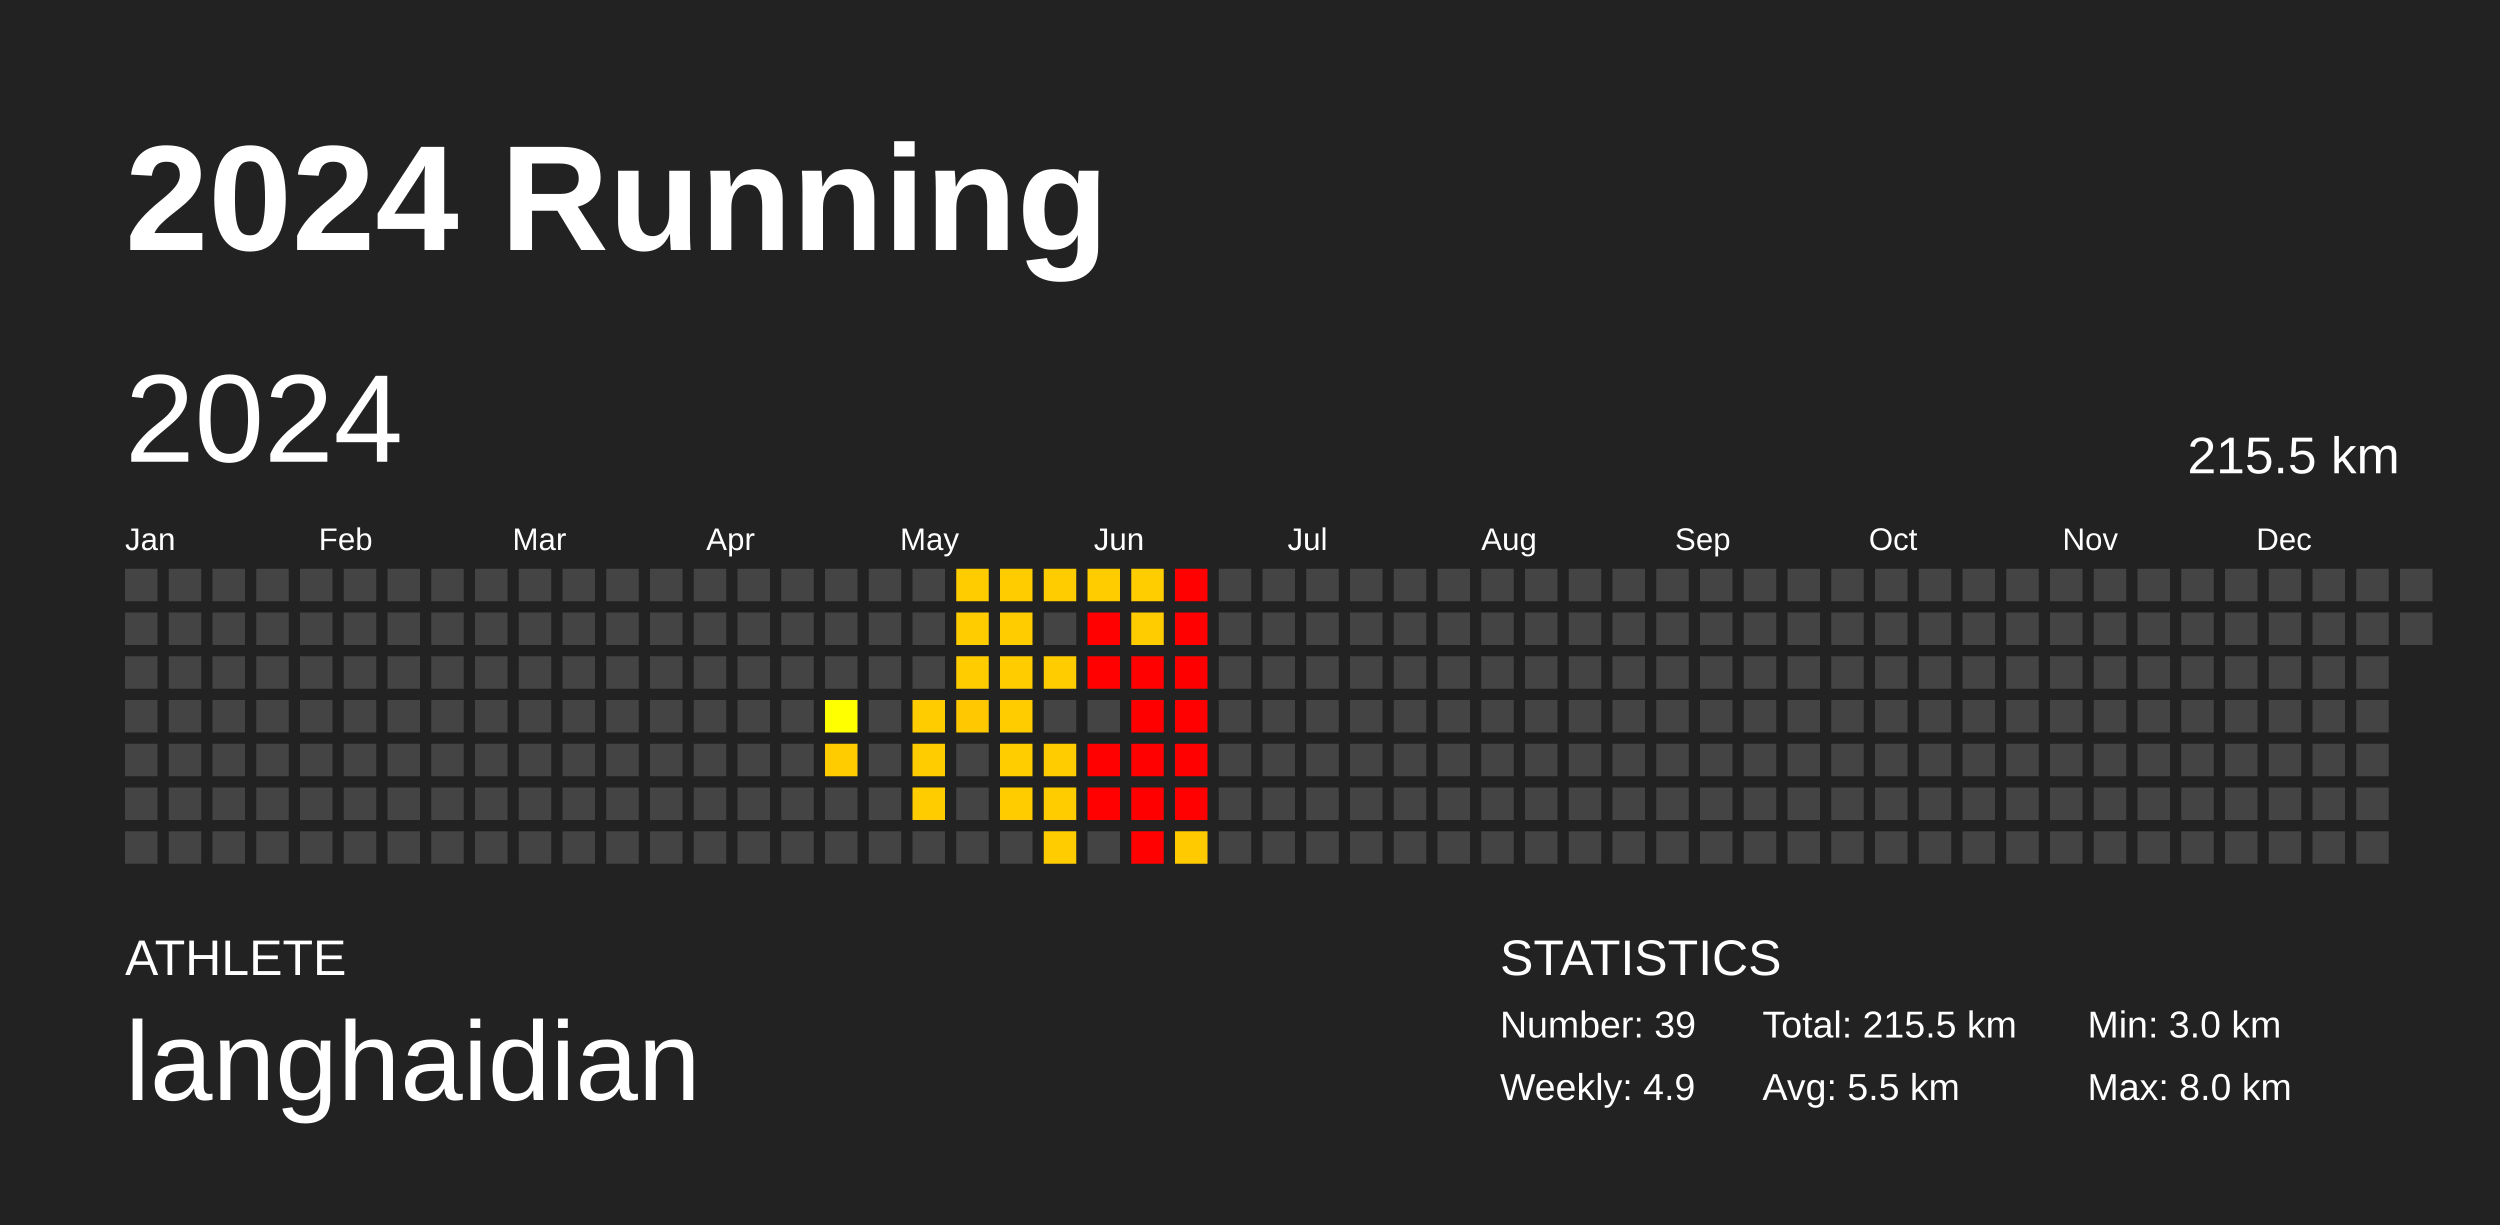
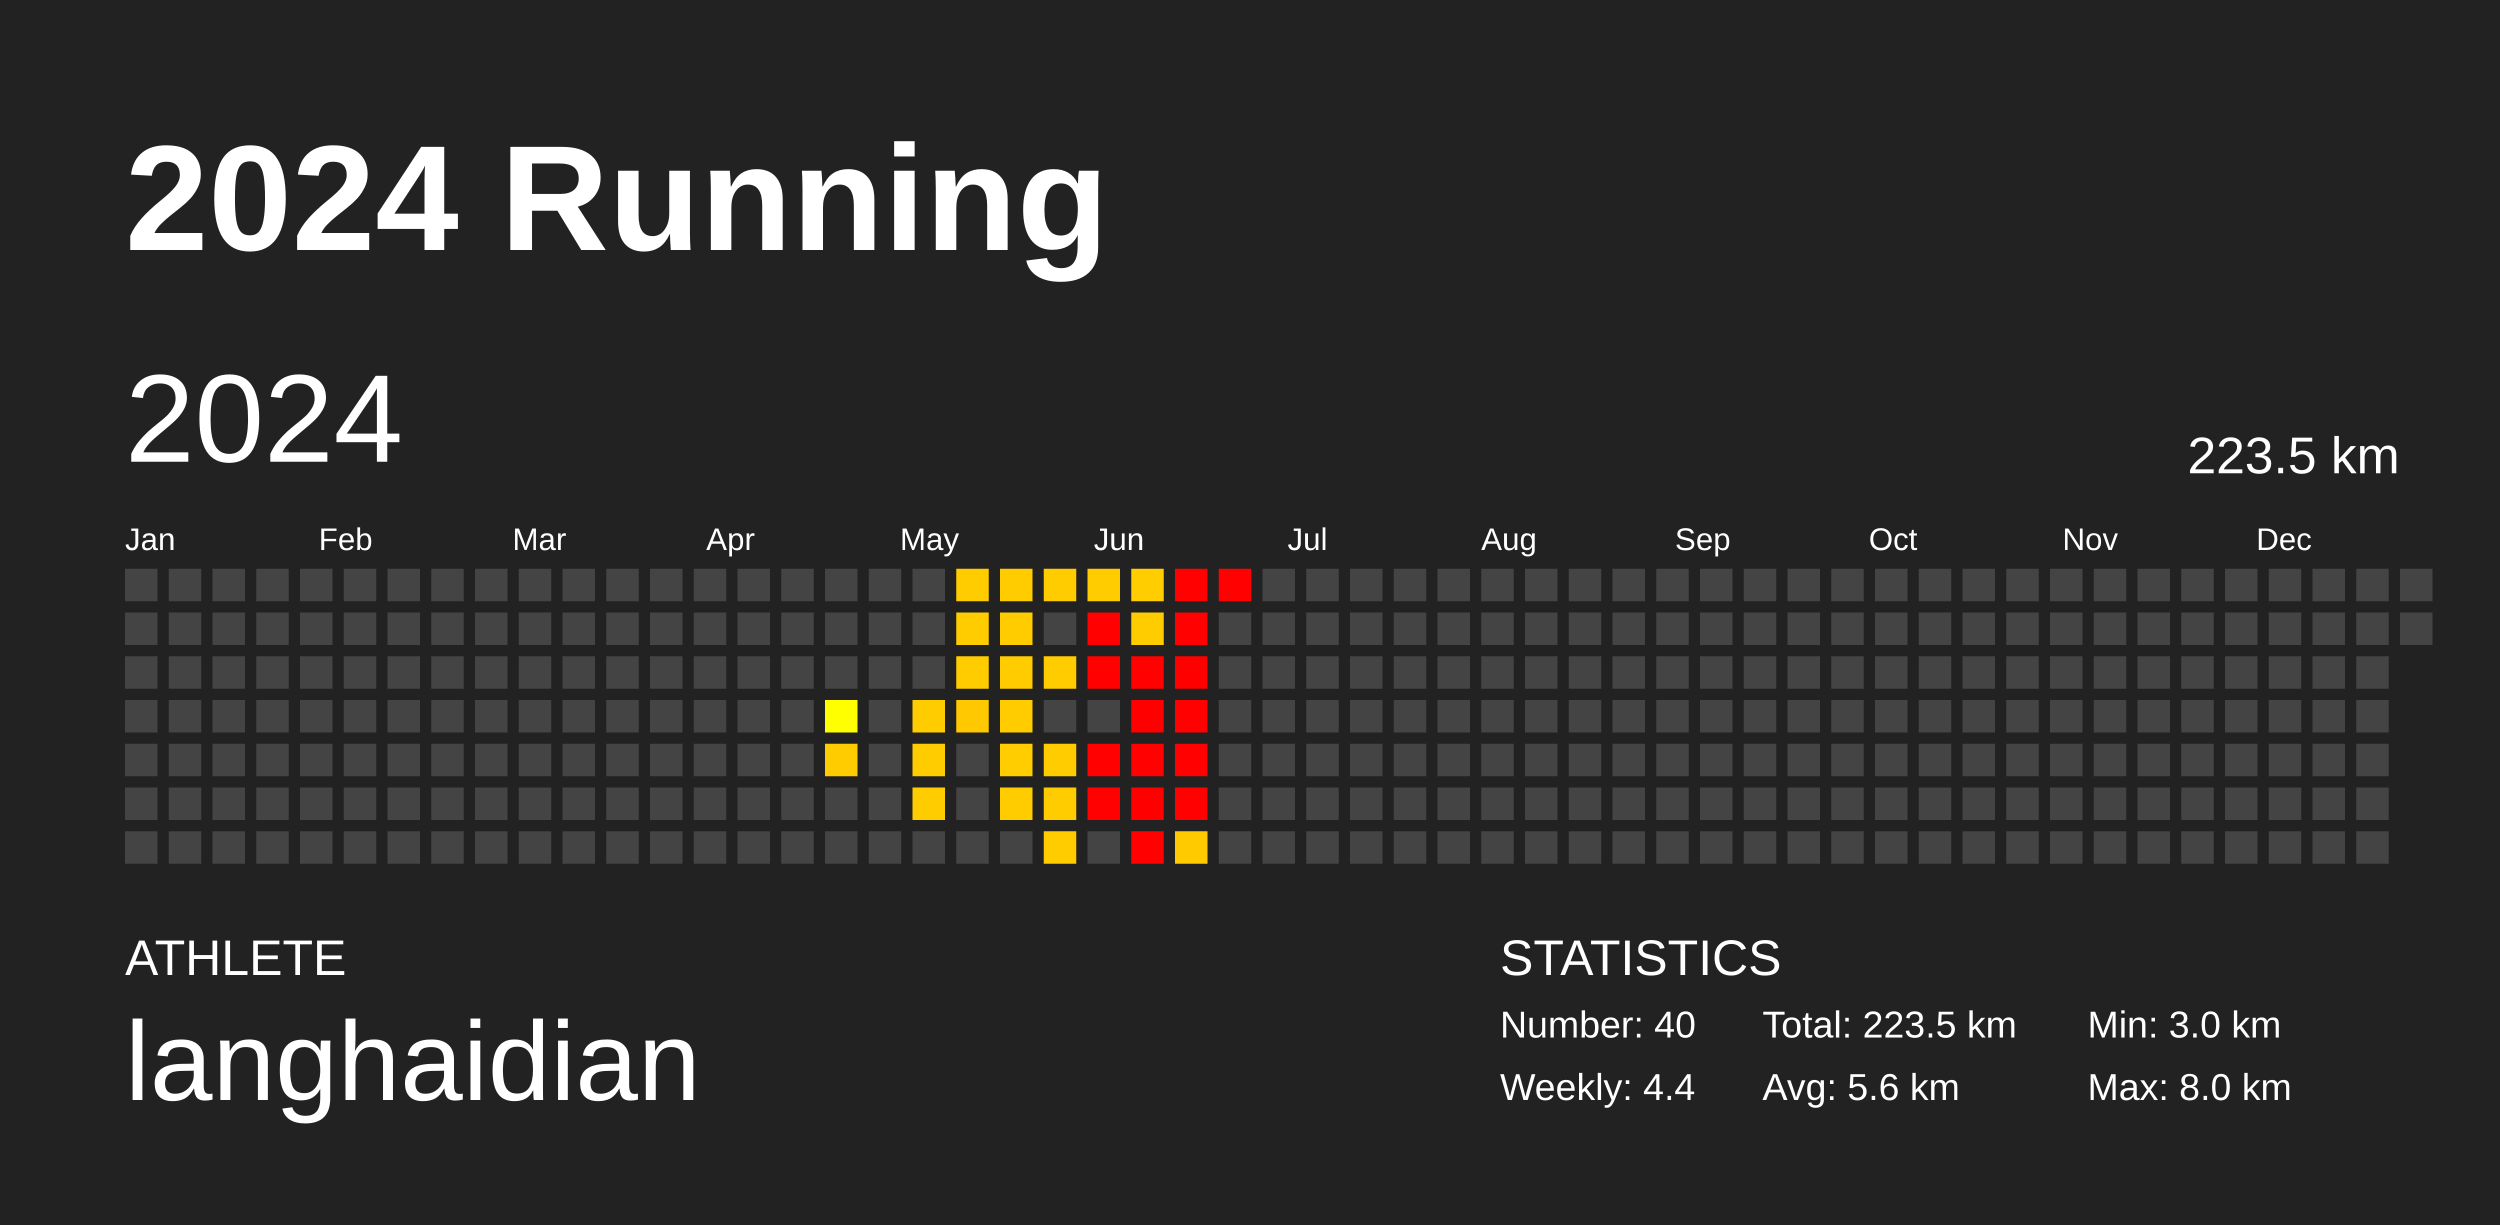
<svg xmlns="http://www.w3.org/2000/svg" baseProfile="full" height="98mm" version="1.1" viewBox="0,0,200,98" width="200mm">
  <defs />
  <rect fill="#222222" height="98" width="200" x="0" y="0" />
  <text fill="#FFFFFF" style="font-size:12px; font-family:Arial; font-weight:bold;" x="10" y="20">2024 Running</text>
  <text fill="#FFFFFF" style="font-size:4px; font-family:Arial" x="10" y="78">ATHLETE</text>
  <text fill="#FFFFFF" style="font-size:9px; font-family:Arial" x="10" y="88">langhaidian</text>
  <text fill="#FFFFFF" style="font-size:4px; font-family:Arial" x="120" y="78">STATISTICS</text>
-   <text fill="#FFFFFF" style="font-size:3px; font-family:Arial" x="120" y="83">Number: 39</text>
-   <text fill="#FFFFFF" style="font-size:3px; font-family:Arial" x="120" y="88">Weekly: 4.9</text>
-   <text fill="#FFFFFF" style="font-size:3px; font-family:Arial" x="141" y="83">Total: 215.5 km</text>
-   <text fill="#FFFFFF" style="font-size:3px; font-family:Arial" x="141" y="88">Avg: 5.5 km</text>
+   <text fill="#FFFFFF" style="font-size:3px; font-family:Arial" x="120" y="83">Number: 40</text>
+   <text fill="#FFFFFF" style="font-size:3px; font-family:Arial" x="120" y="88">Weekly: 4.4</text>
+   <text fill="#FFFFFF" style="font-size:3px; font-family:Arial" x="141" y="83">Total: 223.5 km</text>
+   <text fill="#FFFFFF" style="font-size:3px; font-family:Arial" x="141" y="88">Avg: 5.6 km</text>
  <text fill="#FFFFFF" style="font-size:3px; font-family:Arial" x="167" y="83">Min: 3.0 km</text>
  <text fill="#FFFFFF" style="font-size:3px; font-family:Arial" x="167" y="88">Max: 8.0 km</text>
  <text dominant-baseline="hanging" fill="#FFFFFF" style="font-size:10.0px; font-family:Arial;" x="10" y="30">2024</text>
-   <text dominant-baseline="hanging" fill="#FFFFFF" style="font-size:4.125px; font-family:Arial;" x="175" y="35">215.5 km</text>
+   <text dominant-baseline="hanging" fill="#FFFFFF" style="font-size:4.125px; font-family:Arial;" x="175" y="35">223.5 km</text>
  <text fill="#FFFFFF" style="font-size:2.5px; font-family:Arial" x="10.0" y="44">Jan</text>
  <text fill="#FFFFFF" style="font-size:2.5px; font-family:Arial" x="25.5" y="44">Feb</text>
  <text fill="#FFFFFF" style="font-size:2.5px; font-family:Arial" x="41.0" y="44">Mar</text>
  <text fill="#FFFFFF" style="font-size:2.5px; font-family:Arial" x="56.5" y="44">Apr</text>
  <text fill="#FFFFFF" style="font-size:2.5px; font-family:Arial" x="72.0" y="44">May</text>
  <text fill="#FFFFFF" style="font-size:2.5px; font-family:Arial" x="87.5" y="44">Jun</text>
  <text fill="#FFFFFF" style="font-size:2.5px; font-family:Arial" x="103.0" y="44">Jul</text>
  <text fill="#FFFFFF" style="font-size:2.5px; font-family:Arial" x="118.5" y="44">Aug</text>
  <text fill="#FFFFFF" style="font-size:2.5px; font-family:Arial" x="134.0" y="44">Sep</text>
  <text fill="#FFFFFF" style="font-size:2.5px; font-family:Arial" x="149.5" y="44">Oct</text>
  <text fill="#FFFFFF" style="font-size:2.5px; font-family:Arial" x="165.0" y="44">Nov</text>
  <text fill="#FFFFFF" style="font-size:2.5px; font-family:Arial" x="180.5" y="44">Dec</text>
  <rect fill="#444444" height="2.6" width="2.6" x="10.0" y="45.5" />
  <rect fill="#444444" height="2.6" width="2.6" x="10.0" y="49.0" />
  <rect fill="#444444" height="2.6" width="2.6" x="10.0" y="52.5" />
  <rect fill="#444444" height="2.6" width="2.6" x="10.0" y="56.0" />
  <rect fill="#444444" height="2.6" width="2.6" x="10.0" y="59.5" />
  <rect fill="#444444" height="2.6" width="2.6" x="10.0" y="63.0" />
  <rect fill="#444444" height="2.6" width="2.6" x="10.0" y="66.5" />
  <rect fill="#444444" height="2.6" width="2.6" x="13.5" y="45.5" />
  <rect fill="#444444" height="2.6" width="2.6" x="13.5" y="49.0" />
  <rect fill="#444444" height="2.6" width="2.6" x="13.5" y="52.5" />
  <rect fill="#444444" height="2.6" width="2.6" x="13.5" y="56.0" />
  <rect fill="#444444" height="2.6" width="2.6" x="13.5" y="59.5" />
  <rect fill="#444444" height="2.6" width="2.6" x="13.5" y="63.0" />
  <rect fill="#444444" height="2.6" width="2.6" x="13.5" y="66.5" />
  <rect fill="#444444" height="2.6" width="2.6" x="17.0" y="45.5" />
  <rect fill="#444444" height="2.6" width="2.6" x="17.0" y="49.0" />
  <rect fill="#444444" height="2.6" width="2.6" x="17.0" y="52.5" />
  <rect fill="#444444" height="2.6" width="2.6" x="17.0" y="56.0" />
  <rect fill="#444444" height="2.6" width="2.6" x="17.0" y="59.5" />
  <rect fill="#444444" height="2.6" width="2.6" x="17.0" y="63.0" />
  <rect fill="#444444" height="2.6" width="2.6" x="17.0" y="66.5" />
  <rect fill="#444444" height="2.6" width="2.6" x="20.5" y="45.5" />
  <rect fill="#444444" height="2.6" width="2.6" x="20.5" y="49.0" />
  <rect fill="#444444" height="2.6" width="2.6" x="20.5" y="52.5" />
  <rect fill="#444444" height="2.6" width="2.6" x="20.5" y="56.0" />
  <rect fill="#444444" height="2.6" width="2.6" x="20.5" y="59.5" />
  <rect fill="#444444" height="2.6" width="2.6" x="20.5" y="63.0" />
  <rect fill="#444444" height="2.6" width="2.6" x="20.5" y="66.5" />
  <rect fill="#444444" height="2.6" width="2.6" x="24.0" y="45.5" />
  <rect fill="#444444" height="2.6" width="2.6" x="24.0" y="49.0" />
  <rect fill="#444444" height="2.6" width="2.6" x="24.0" y="52.5" />
  <rect fill="#444444" height="2.6" width="2.6" x="24.0" y="56.0" />
  <rect fill="#444444" height="2.6" width="2.6" x="24.0" y="59.5" />
  <rect fill="#444444" height="2.6" width="2.6" x="24.0" y="63.0" />
  <rect fill="#444444" height="2.6" width="2.6" x="24.0" y="66.5" />
  <rect fill="#444444" height="2.6" width="2.6" x="27.5" y="45.5" />
  <rect fill="#444444" height="2.6" width="2.6" x="27.5" y="49.0" />
  <rect fill="#444444" height="2.6" width="2.6" x="27.5" y="52.5" />
  <rect fill="#444444" height="2.6" width="2.6" x="27.5" y="56.0" />
  <rect fill="#444444" height="2.6" width="2.6" x="27.5" y="59.5" />
  <rect fill="#444444" height="2.6" width="2.6" x="27.5" y="63.0" />
  <rect fill="#444444" height="2.6" width="2.6" x="27.5" y="66.5" />
  <rect fill="#444444" height="2.6" width="2.6" x="31.0" y="45.5" />
  <rect fill="#444444" height="2.6" width="2.6" x="31.0" y="49.0" />
  <rect fill="#444444" height="2.6" width="2.6" x="31.0" y="52.5" />
  <rect fill="#444444" height="2.6" width="2.6" x="31.0" y="56.0" />
  <rect fill="#444444" height="2.6" width="2.6" x="31.0" y="59.5" />
  <rect fill="#444444" height="2.6" width="2.6" x="31.0" y="63.0" />
  <rect fill="#444444" height="2.6" width="2.6" x="31.0" y="66.5" />
  <rect fill="#444444" height="2.6" width="2.6" x="34.5" y="45.5" />
  <rect fill="#444444" height="2.6" width="2.6" x="34.5" y="49.0" />
  <rect fill="#444444" height="2.6" width="2.6" x="34.5" y="52.5" />
  <rect fill="#444444" height="2.6" width="2.6" x="34.5" y="56.0" />
  <rect fill="#444444" height="2.6" width="2.6" x="34.5" y="59.5" />
  <rect fill="#444444" height="2.6" width="2.6" x="34.5" y="63.0" />
  <rect fill="#444444" height="2.6" width="2.6" x="34.5" y="66.5" />
  <rect fill="#444444" height="2.6" width="2.6" x="38.0" y="45.5" />
  <rect fill="#444444" height="2.6" width="2.6" x="38.0" y="49.0" />
  <rect fill="#444444" height="2.6" width="2.6" x="38.0" y="52.5" />
  <rect fill="#444444" height="2.6" width="2.6" x="38.0" y="56.0" />
  <rect fill="#444444" height="2.6" width="2.6" x="38.0" y="59.5" />
  <rect fill="#444444" height="2.6" width="2.6" x="38.0" y="63.0" />
  <rect fill="#444444" height="2.6" width="2.6" x="38.0" y="66.5" />
  <rect fill="#444444" height="2.6" width="2.6" x="41.5" y="45.5" />
  <rect fill="#444444" height="2.6" width="2.6" x="41.5" y="49.0" />
  <rect fill="#444444" height="2.6" width="2.6" x="41.5" y="52.5" />
  <rect fill="#444444" height="2.6" width="2.6" x="41.5" y="56.0" />
  <rect fill="#444444" height="2.6" width="2.6" x="41.5" y="59.5" />
  <rect fill="#444444" height="2.6" width="2.6" x="41.5" y="63.0" />
  <rect fill="#444444" height="2.6" width="2.6" x="41.5" y="66.5" />
  <rect fill="#444444" height="2.6" width="2.6" x="45.0" y="45.5" />
  <rect fill="#444444" height="2.6" width="2.6" x="45.0" y="49.0" />
  <rect fill="#444444" height="2.6" width="2.6" x="45.0" y="52.5" />
  <rect fill="#444444" height="2.6" width="2.6" x="45.0" y="56.0" />
  <rect fill="#444444" height="2.6" width="2.6" x="45.0" y="59.5" />
  <rect fill="#444444" height="2.6" width="2.6" x="45.0" y="63.0" />
  <rect fill="#444444" height="2.6" width="2.6" x="45.0" y="66.5" />
  <rect fill="#444444" height="2.6" width="2.6" x="48.5" y="45.5" />
  <rect fill="#444444" height="2.6" width="2.6" x="48.5" y="49.0" />
  <rect fill="#444444" height="2.6" width="2.6" x="48.5" y="52.5" />
  <rect fill="#444444" height="2.6" width="2.6" x="48.5" y="56.0" />
  <rect fill="#444444" height="2.6" width="2.6" x="48.5" y="59.5" />
  <rect fill="#444444" height="2.6" width="2.6" x="48.5" y="63.0" />
  <rect fill="#444444" height="2.6" width="2.6" x="48.5" y="66.5" />
  <rect fill="#444444" height="2.6" width="2.6" x="52.0" y="45.5" />
  <rect fill="#444444" height="2.6" width="2.6" x="52.0" y="49.0" />
  <rect fill="#444444" height="2.6" width="2.6" x="52.0" y="52.5" />
  <rect fill="#444444" height="2.6" width="2.6" x="52.0" y="56.0" />
  <rect fill="#444444" height="2.6" width="2.6" x="52.0" y="59.5" />
  <rect fill="#444444" height="2.6" width="2.6" x="52.0" y="63.0" />
  <rect fill="#444444" height="2.6" width="2.6" x="52.0" y="66.5" />
  <rect fill="#444444" height="2.6" width="2.6" x="55.5" y="45.5" />
  <rect fill="#444444" height="2.6" width="2.6" x="55.5" y="49.0" />
  <rect fill="#444444" height="2.6" width="2.6" x="55.5" y="52.5" />
  <rect fill="#444444" height="2.6" width="2.6" x="55.5" y="56.0" />
  <rect fill="#444444" height="2.6" width="2.6" x="55.5" y="59.5" />
  <rect fill="#444444" height="2.6" width="2.6" x="55.5" y="63.0" />
  <rect fill="#444444" height="2.6" width="2.6" x="55.5" y="66.5" />
  <rect fill="#444444" height="2.6" width="2.6" x="59.0" y="45.5" />
  <rect fill="#444444" height="2.6" width="2.6" x="59.0" y="49.0" />
  <rect fill="#444444" height="2.6" width="2.6" x="59.0" y="52.5" />
  <rect fill="#444444" height="2.6" width="2.6" x="59.0" y="56.0" />
  <rect fill="#444444" height="2.6" width="2.6" x="59.0" y="59.5" />
  <rect fill="#444444" height="2.6" width="2.6" x="59.0" y="63.0" />
  <rect fill="#444444" height="2.6" width="2.6" x="59.0" y="66.5" />
  <rect fill="#444444" height="2.6" width="2.6" x="62.5" y="45.5" />
  <rect fill="#444444" height="2.6" width="2.6" x="62.5" y="49.0" />
  <rect fill="#444444" height="2.6" width="2.6" x="62.5" y="52.5" />
  <rect fill="#444444" height="2.6" width="2.6" x="62.5" y="56.0" />
  <rect fill="#444444" height="2.6" width="2.6" x="62.5" y="59.5" />
  <rect fill="#444444" height="2.6" width="2.6" x="62.5" y="63.0" />
  <rect fill="#444444" height="2.6" width="2.6" x="62.5" y="66.5" />
  <rect fill="#444444" height="2.6" width="2.6" x="66.0" y="45.5" />
  <rect fill="#444444" height="2.6" width="2.6" x="66.0" y="49.0" />
  <rect fill="#444444" height="2.6" width="2.6" x="66.0" y="52.5" />
  <rect fill="#ffff00" height="2.6" width="2.6" x="66.0" y="56.0" />
  <rect fill="#ffcc00" height="2.6" width="2.6" x="66.0" y="59.5" />
  <rect fill="#444444" height="2.6" width="2.6" x="66.0" y="63.0" />
  <rect fill="#444444" height="2.6" width="2.6" x="66.0" y="66.5" />
  <rect fill="#444444" height="2.6" width="2.6" x="69.5" y="45.5" />
  <rect fill="#444444" height="2.6" width="2.6" x="69.5" y="49.0" />
  <rect fill="#444444" height="2.6" width="2.6" x="69.5" y="52.5" />
  <rect fill="#444444" height="2.6" width="2.6" x="69.5" y="56.0" />
  <rect fill="#444444" height="2.6" width="2.6" x="69.5" y="59.5" />
  <rect fill="#444444" height="2.6" width="2.6" x="69.5" y="63.0" />
  <rect fill="#444444" height="2.6" width="2.6" x="69.5" y="66.5" />
  <rect fill="#444444" height="2.6" width="2.6" x="73.0" y="45.5" />
  <rect fill="#444444" height="2.6" width="2.6" x="73.0" y="49.0" />
  <rect fill="#444444" height="2.6" width="2.6" x="73.0" y="52.5" />
  <rect fill="#ffcc00" height="2.6" width="2.6" x="73.0" y="56.0" />
  <rect fill="#ffcc00" height="2.6" width="2.6" x="73.0" y="59.5" />
  <rect fill="#ffcc00" height="2.6" width="2.6" x="73.0" y="63.0" />
  <rect fill="#444444" height="2.6" width="2.6" x="73.0" y="66.5" />
  <rect fill="#ffcc00" height="2.6" width="2.6" x="76.5" y="45.5" />
  <rect fill="#ffcc00" height="2.6" width="2.6" x="76.5" y="49.0" />
  <rect fill="#ffcc00" height="2.6" width="2.6" x="76.5" y="52.5" />
  <rect fill="#ffc800" height="2.6" width="2.6" x="76.5" y="56.0" />
  <rect fill="#444444" height="2.6" width="2.6" x="76.5" y="59.5" />
  <rect fill="#444444" height="2.6" width="2.6" x="76.5" y="63.0" />
  <rect fill="#444444" height="2.6" width="2.6" x="76.5" y="66.5" />
  <rect fill="#ffcc00" height="2.6" width="2.6" x="80.0" y="45.5" />
  <rect fill="#ffcc00" height="2.6" width="2.6" x="80.0" y="49.0" />
  <rect fill="#ffcc00" height="2.6" width="2.6" x="80.0" y="52.5" />
  <rect fill="#ffcc00" height="2.6" width="2.6" x="80.0" y="56.0" />
  <rect fill="#ffcd00" height="2.6" width="2.6" x="80.0" y="59.5" />
  <rect fill="#ffcc00" height="2.6" width="2.6" x="80.0" y="63.0" />
  <rect fill="#444444" height="2.6" width="2.6" x="80.0" y="66.5" />
  <rect fill="#ffcc00" height="2.6" width="2.6" x="83.5" y="45.5" />
  <rect fill="#444444" height="2.6" width="2.6" x="83.5" y="49.0" />
  <rect fill="#ffcc00" height="2.6" width="2.6" x="83.5" y="52.5" />
  <rect fill="#444444" height="2.6" width="2.6" x="83.5" y="56.0" />
  <rect fill="#ffcc00" height="2.6" width="2.6" x="83.5" y="59.5" />
  <rect fill="#ffcc00" height="2.6" width="2.6" x="83.5" y="63.0" />
  <rect fill="#ffcc00" height="2.6" width="2.6" x="83.5" y="66.5" />
  <rect fill="#ffcc00" height="2.6" width="2.6" x="87.0" y="45.5" />
  <rect fill="#ff0100" height="2.6" width="2.6" x="87.0" y="49.0" />
  <rect fill="#ff0100" height="2.6" width="2.6" x="87.0" y="52.5" />
  <rect fill="#444444" height="2.6" width="2.6" x="87.0" y="56.0" />
  <rect fill="#ff0100" height="2.6" width="2.6" x="87.0" y="59.5" />
  <rect fill="#ff0100" height="2.6" width="2.6" x="87.0" y="63.0" />
  <rect fill="#444444" height="2.6" width="2.6" x="87.0" y="66.5" />
  <rect fill="#ffcd00" height="2.6" width="2.6" x="90.5" y="45.5" />
  <rect fill="#ffcc00" height="2.6" width="2.6" x="90.5" y="49.0" />
  <rect fill="#ff0100" height="2.6" width="2.6" x="90.5" y="52.5" />
  <rect fill="#ff0000" height="2.6" width="2.6" x="90.5" y="56.0" />
  <rect fill="#ff0100" height="2.6" width="2.6" x="90.5" y="59.5" />
  <rect fill="#ff0000" height="2.6" width="2.6" x="90.5" y="63.0" />
  <rect fill="#ff0100" height="2.6" width="2.6" x="90.5" y="66.5" />
  <rect fill="#ff0100" height="2.6" width="2.6" x="94.0" y="45.5" />
  <rect fill="#ff0100" height="2.6" width="2.6" x="94.0" y="49.0" />
  <rect fill="#ff0000" height="2.6" width="2.6" x="94.0" y="52.5" />
  <rect fill="#ff0100" height="2.6" width="2.6" x="94.0" y="56.0" />
  <rect fill="#ff0100" height="2.6" width="2.6" x="94.0" y="59.5" />
  <rect fill="#ff0100" height="2.6" width="2.6" x="94.0" y="63.0" />
  <rect fill="#ffcb00" height="2.6" width="2.6" x="94.0" y="66.5" />
-   <rect fill="#444444" height="2.6" width="2.6" x="97.5" y="45.5" />
+   <rect fill="#ff0100" height="2.6" width="2.6" x="97.5" y="45.5" />
  <rect fill="#444444" height="2.6" width="2.6" x="97.5" y="49.0" />
  <rect fill="#444444" height="2.6" width="2.6" x="97.5" y="52.5" />
  <rect fill="#444444" height="2.6" width="2.6" x="97.5" y="56.0" />
  <rect fill="#444444" height="2.6" width="2.6" x="97.5" y="59.5" />
  <rect fill="#444444" height="2.6" width="2.6" x="97.5" y="63.0" />
  <rect fill="#444444" height="2.6" width="2.6" x="97.5" y="66.5" />
  <rect fill="#444444" height="2.6" width="2.6" x="101.0" y="45.5" />
  <rect fill="#444444" height="2.6" width="2.6" x="101.0" y="49.0" />
  <rect fill="#444444" height="2.6" width="2.6" x="101.0" y="52.5" />
  <rect fill="#444444" height="2.6" width="2.6" x="101.0" y="56.0" />
  <rect fill="#444444" height="2.6" width="2.6" x="101.0" y="59.5" />
  <rect fill="#444444" height="2.6" width="2.6" x="101.0" y="63.0" />
  <rect fill="#444444" height="2.6" width="2.6" x="101.0" y="66.5" />
  <rect fill="#444444" height="2.6" width="2.6" x="104.5" y="45.5" />
  <rect fill="#444444" height="2.6" width="2.6" x="104.5" y="49.0" />
  <rect fill="#444444" height="2.6" width="2.6" x="104.5" y="52.5" />
  <rect fill="#444444" height="2.6" width="2.6" x="104.5" y="56.0" />
  <rect fill="#444444" height="2.6" width="2.6" x="104.5" y="59.5" />
  <rect fill="#444444" height="2.6" width="2.6" x="104.5" y="63.0" />
  <rect fill="#444444" height="2.6" width="2.6" x="104.5" y="66.5" />
  <rect fill="#444444" height="2.6" width="2.6" x="108.0" y="45.5" />
  <rect fill="#444444" height="2.6" width="2.6" x="108.0" y="49.0" />
  <rect fill="#444444" height="2.6" width="2.6" x="108.0" y="52.5" />
  <rect fill="#444444" height="2.6" width="2.6" x="108.0" y="56.0" />
  <rect fill="#444444" height="2.6" width="2.6" x="108.0" y="59.5" />
  <rect fill="#444444" height="2.6" width="2.6" x="108.0" y="63.0" />
  <rect fill="#444444" height="2.6" width="2.6" x="108.0" y="66.5" />
  <rect fill="#444444" height="2.6" width="2.6" x="111.5" y="45.5" />
  <rect fill="#444444" height="2.6" width="2.6" x="111.5" y="49.0" />
  <rect fill="#444444" height="2.6" width="2.6" x="111.5" y="52.5" />
  <rect fill="#444444" height="2.6" width="2.6" x="111.5" y="56.0" />
  <rect fill="#444444" height="2.6" width="2.6" x="111.5" y="59.5" />
  <rect fill="#444444" height="2.6" width="2.6" x="111.5" y="63.0" />
  <rect fill="#444444" height="2.6" width="2.6" x="111.5" y="66.5" />
  <rect fill="#444444" height="2.6" width="2.6" x="115.0" y="45.5" />
  <rect fill="#444444" height="2.6" width="2.6" x="115.0" y="49.0" />
  <rect fill="#444444" height="2.6" width="2.6" x="115.0" y="52.5" />
  <rect fill="#444444" height="2.6" width="2.6" x="115.0" y="56.0" />
  <rect fill="#444444" height="2.6" width="2.6" x="115.0" y="59.5" />
  <rect fill="#444444" height="2.6" width="2.6" x="115.0" y="63.0" />
  <rect fill="#444444" height="2.6" width="2.6" x="115.0" y="66.5" />
  <rect fill="#444444" height="2.6" width="2.6" x="118.5" y="45.5" />
  <rect fill="#444444" height="2.6" width="2.6" x="118.5" y="49.0" />
  <rect fill="#444444" height="2.6" width="2.6" x="118.5" y="52.5" />
  <rect fill="#444444" height="2.6" width="2.6" x="118.5" y="56.0" />
  <rect fill="#444444" height="2.6" width="2.6" x="118.5" y="59.5" />
  <rect fill="#444444" height="2.6" width="2.6" x="118.5" y="63.0" />
  <rect fill="#444444" height="2.6" width="2.6" x="118.5" y="66.5" />
  <rect fill="#444444" height="2.6" width="2.6" x="122.0" y="45.5" />
  <rect fill="#444444" height="2.6" width="2.6" x="122.0" y="49.0" />
  <rect fill="#444444" height="2.6" width="2.6" x="122.0" y="52.5" />
  <rect fill="#444444" height="2.6" width="2.6" x="122.0" y="56.0" />
  <rect fill="#444444" height="2.6" width="2.6" x="122.0" y="59.5" />
  <rect fill="#444444" height="2.6" width="2.6" x="122.0" y="63.0" />
  <rect fill="#444444" height="2.6" width="2.6" x="122.0" y="66.5" />
  <rect fill="#444444" height="2.6" width="2.6" x="125.5" y="45.5" />
  <rect fill="#444444" height="2.6" width="2.6" x="125.5" y="49.0" />
  <rect fill="#444444" height="2.6" width="2.6" x="125.5" y="52.5" />
  <rect fill="#444444" height="2.6" width="2.6" x="125.5" y="56.0" />
  <rect fill="#444444" height="2.6" width="2.6" x="125.5" y="59.5" />
  <rect fill="#444444" height="2.6" width="2.6" x="125.5" y="63.0" />
  <rect fill="#444444" height="2.6" width="2.6" x="125.5" y="66.5" />
  <rect fill="#444444" height="2.6" width="2.6" x="129.0" y="45.5" />
  <rect fill="#444444" height="2.6" width="2.6" x="129.0" y="49.0" />
  <rect fill="#444444" height="2.6" width="2.6" x="129.0" y="52.5" />
  <rect fill="#444444" height="2.6" width="2.6" x="129.0" y="56.0" />
  <rect fill="#444444" height="2.6" width="2.6" x="129.0" y="59.5" />
  <rect fill="#444444" height="2.6" width="2.6" x="129.0" y="63.0" />
  <rect fill="#444444" height="2.6" width="2.6" x="129.0" y="66.5" />
  <rect fill="#444444" height="2.6" width="2.6" x="132.5" y="45.5" />
  <rect fill="#444444" height="2.6" width="2.6" x="132.5" y="49.0" />
  <rect fill="#444444" height="2.6" width="2.6" x="132.5" y="52.5" />
  <rect fill="#444444" height="2.6" width="2.6" x="132.5" y="56.0" />
  <rect fill="#444444" height="2.6" width="2.6" x="132.5" y="59.5" />
  <rect fill="#444444" height="2.6" width="2.6" x="132.5" y="63.0" />
  <rect fill="#444444" height="2.6" width="2.6" x="132.5" y="66.5" />
  <rect fill="#444444" height="2.6" width="2.6" x="136.0" y="45.5" />
  <rect fill="#444444" height="2.6" width="2.6" x="136.0" y="49.0" />
  <rect fill="#444444" height="2.6" width="2.6" x="136.0" y="52.5" />
  <rect fill="#444444" height="2.6" width="2.6" x="136.0" y="56.0" />
  <rect fill="#444444" height="2.6" width="2.6" x="136.0" y="59.5" />
  <rect fill="#444444" height="2.6" width="2.6" x="136.0" y="63.0" />
  <rect fill="#444444" height="2.6" width="2.6" x="136.0" y="66.5" />
  <rect fill="#444444" height="2.6" width="2.6" x="139.5" y="45.5" />
  <rect fill="#444444" height="2.6" width="2.6" x="139.5" y="49.0" />
  <rect fill="#444444" height="2.6" width="2.6" x="139.5" y="52.5" />
  <rect fill="#444444" height="2.6" width="2.6" x="139.5" y="56.0" />
  <rect fill="#444444" height="2.6" width="2.6" x="139.5" y="59.5" />
  <rect fill="#444444" height="2.6" width="2.6" x="139.5" y="63.0" />
  <rect fill="#444444" height="2.6" width="2.6" x="139.5" y="66.5" />
  <rect fill="#444444" height="2.6" width="2.6" x="143.0" y="45.5" />
  <rect fill="#444444" height="2.6" width="2.6" x="143.0" y="49.0" />
  <rect fill="#444444" height="2.6" width="2.6" x="143.0" y="52.5" />
  <rect fill="#444444" height="2.6" width="2.6" x="143.0" y="56.0" />
  <rect fill="#444444" height="2.6" width="2.6" x="143.0" y="59.5" />
  <rect fill="#444444" height="2.6" width="2.6" x="143.0" y="63.0" />
  <rect fill="#444444" height="2.6" width="2.6" x="143.0" y="66.5" />
  <rect fill="#444444" height="2.6" width="2.6" x="146.5" y="45.5" />
  <rect fill="#444444" height="2.6" width="2.6" x="146.5" y="49.0" />
  <rect fill="#444444" height="2.6" width="2.6" x="146.5" y="52.5" />
  <rect fill="#444444" height="2.6" width="2.6" x="146.5" y="56.0" />
  <rect fill="#444444" height="2.6" width="2.6" x="146.5" y="59.5" />
  <rect fill="#444444" height="2.6" width="2.6" x="146.5" y="63.0" />
  <rect fill="#444444" height="2.6" width="2.6" x="146.5" y="66.5" />
  <rect fill="#444444" height="2.6" width="2.6" x="150.0" y="45.5" />
  <rect fill="#444444" height="2.6" width="2.6" x="150.0" y="49.0" />
  <rect fill="#444444" height="2.6" width="2.6" x="150.0" y="52.5" />
  <rect fill="#444444" height="2.6" width="2.6" x="150.0" y="56.0" />
  <rect fill="#444444" height="2.6" width="2.6" x="150.0" y="59.5" />
  <rect fill="#444444" height="2.6" width="2.6" x="150.0" y="63.0" />
  <rect fill="#444444" height="2.6" width="2.6" x="150.0" y="66.5" />
  <rect fill="#444444" height="2.6" width="2.6" x="153.5" y="45.5" />
  <rect fill="#444444" height="2.6" width="2.6" x="153.5" y="49.0" />
  <rect fill="#444444" height="2.6" width="2.6" x="153.5" y="52.5" />
  <rect fill="#444444" height="2.6" width="2.6" x="153.5" y="56.0" />
  <rect fill="#444444" height="2.6" width="2.6" x="153.5" y="59.5" />
  <rect fill="#444444" height="2.6" width="2.6" x="153.5" y="63.0" />
  <rect fill="#444444" height="2.6" width="2.6" x="153.5" y="66.5" />
  <rect fill="#444444" height="2.6" width="2.6" x="157.0" y="45.5" />
  <rect fill="#444444" height="2.6" width="2.6" x="157.0" y="49.0" />
  <rect fill="#444444" height="2.6" width="2.6" x="157.0" y="52.5" />
  <rect fill="#444444" height="2.6" width="2.6" x="157.0" y="56.0" />
  <rect fill="#444444" height="2.6" width="2.6" x="157.0" y="59.5" />
  <rect fill="#444444" height="2.6" width="2.6" x="157.0" y="63.0" />
  <rect fill="#444444" height="2.6" width="2.6" x="157.0" y="66.5" />
  <rect fill="#444444" height="2.6" width="2.6" x="160.5" y="45.5" />
  <rect fill="#444444" height="2.6" width="2.6" x="160.5" y="49.0" />
  <rect fill="#444444" height="2.6" width="2.6" x="160.5" y="52.5" />
  <rect fill="#444444" height="2.6" width="2.6" x="160.5" y="56.0" />
  <rect fill="#444444" height="2.6" width="2.6" x="160.5" y="59.5" />
  <rect fill="#444444" height="2.6" width="2.6" x="160.5" y="63.0" />
  <rect fill="#444444" height="2.6" width="2.6" x="160.5" y="66.5" />
  <rect fill="#444444" height="2.6" width="2.6" x="164.0" y="45.5" />
  <rect fill="#444444" height="2.6" width="2.6" x="164.0" y="49.0" />
  <rect fill="#444444" height="2.6" width="2.6" x="164.0" y="52.5" />
  <rect fill="#444444" height="2.6" width="2.6" x="164.0" y="56.0" />
  <rect fill="#444444" height="2.6" width="2.6" x="164.0" y="59.5" />
  <rect fill="#444444" height="2.6" width="2.6" x="164.0" y="63.0" />
  <rect fill="#444444" height="2.6" width="2.6" x="164.0" y="66.5" />
  <rect fill="#444444" height="2.6" width="2.6" x="167.5" y="45.5" />
  <rect fill="#444444" height="2.6" width="2.6" x="167.5" y="49.0" />
  <rect fill="#444444" height="2.6" width="2.6" x="167.5" y="52.5" />
  <rect fill="#444444" height="2.6" width="2.6" x="167.5" y="56.0" />
  <rect fill="#444444" height="2.6" width="2.6" x="167.5" y="59.5" />
  <rect fill="#444444" height="2.6" width="2.6" x="167.5" y="63.0" />
  <rect fill="#444444" height="2.6" width="2.6" x="167.5" y="66.5" />
  <rect fill="#444444" height="2.6" width="2.6" x="171.0" y="45.5" />
  <rect fill="#444444" height="2.6" width="2.6" x="171.0" y="49.0" />
  <rect fill="#444444" height="2.6" width="2.6" x="171.0" y="52.5" />
  <rect fill="#444444" height="2.6" width="2.6" x="171.0" y="56.0" />
  <rect fill="#444444" height="2.6" width="2.6" x="171.0" y="59.5" />
  <rect fill="#444444" height="2.6" width="2.6" x="171.0" y="63.0" />
  <rect fill="#444444" height="2.6" width="2.6" x="171.0" y="66.5" />
  <rect fill="#444444" height="2.6" width="2.6" x="174.5" y="45.5" />
  <rect fill="#444444" height="2.6" width="2.6" x="174.5" y="49.0" />
  <rect fill="#444444" height="2.6" width="2.6" x="174.5" y="52.5" />
  <rect fill="#444444" height="2.6" width="2.6" x="174.5" y="56.0" />
  <rect fill="#444444" height="2.6" width="2.6" x="174.5" y="59.5" />
  <rect fill="#444444" height="2.6" width="2.6" x="174.5" y="63.0" />
  <rect fill="#444444" height="2.6" width="2.6" x="174.5" y="66.5" />
  <rect fill="#444444" height="2.6" width="2.6" x="178.0" y="45.5" />
  <rect fill="#444444" height="2.6" width="2.6" x="178.0" y="49.0" />
  <rect fill="#444444" height="2.6" width="2.6" x="178.0" y="52.5" />
  <rect fill="#444444" height="2.6" width="2.6" x="178.0" y="56.0" />
  <rect fill="#444444" height="2.6" width="2.6" x="178.0" y="59.5" />
  <rect fill="#444444" height="2.6" width="2.6" x="178.0" y="63.0" />
  <rect fill="#444444" height="2.6" width="2.6" x="178.0" y="66.5" />
  <rect fill="#444444" height="2.6" width="2.6" x="181.5" y="45.5" />
  <rect fill="#444444" height="2.6" width="2.6" x="181.5" y="49.0" />
  <rect fill="#444444" height="2.6" width="2.6" x="181.5" y="52.5" />
  <rect fill="#444444" height="2.6" width="2.6" x="181.5" y="56.0" />
  <rect fill="#444444" height="2.6" width="2.6" x="181.5" y="59.5" />
  <rect fill="#444444" height="2.6" width="2.6" x="181.5" y="63.0" />
  <rect fill="#444444" height="2.6" width="2.6" x="181.5" y="66.5" />
  <rect fill="#444444" height="2.6" width="2.6" x="185.0" y="45.5" />
  <rect fill="#444444" height="2.6" width="2.6" x="185.0" y="49.0" />
  <rect fill="#444444" height="2.6" width="2.6" x="185.0" y="52.5" />
  <rect fill="#444444" height="2.6" width="2.6" x="185.0" y="56.0" />
  <rect fill="#444444" height="2.6" width="2.6" x="185.0" y="59.5" />
  <rect fill="#444444" height="2.6" width="2.6" x="185.0" y="63.0" />
  <rect fill="#444444" height="2.6" width="2.6" x="185.0" y="66.5" />
  <rect fill="#444444" height="2.6" width="2.6" x="188.5" y="45.5" />
  <rect fill="#444444" height="2.6" width="2.6" x="188.5" y="49.0" />
  <rect fill="#444444" height="2.6" width="2.6" x="188.5" y="52.5" />
  <rect fill="#444444" height="2.6" width="2.6" x="188.5" y="56.0" />
  <rect fill="#444444" height="2.6" width="2.6" x="188.5" y="59.5" />
  <rect fill="#444444" height="2.6" width="2.6" x="188.5" y="63.0" />
  <rect fill="#444444" height="2.6" width="2.6" x="188.5" y="66.5" />
  <rect fill="#444444" height="2.6" width="2.6" x="192.0" y="45.5" />
  <rect fill="#444444" height="2.6" width="2.6" x="192.0" y="49.0" />
</svg>
